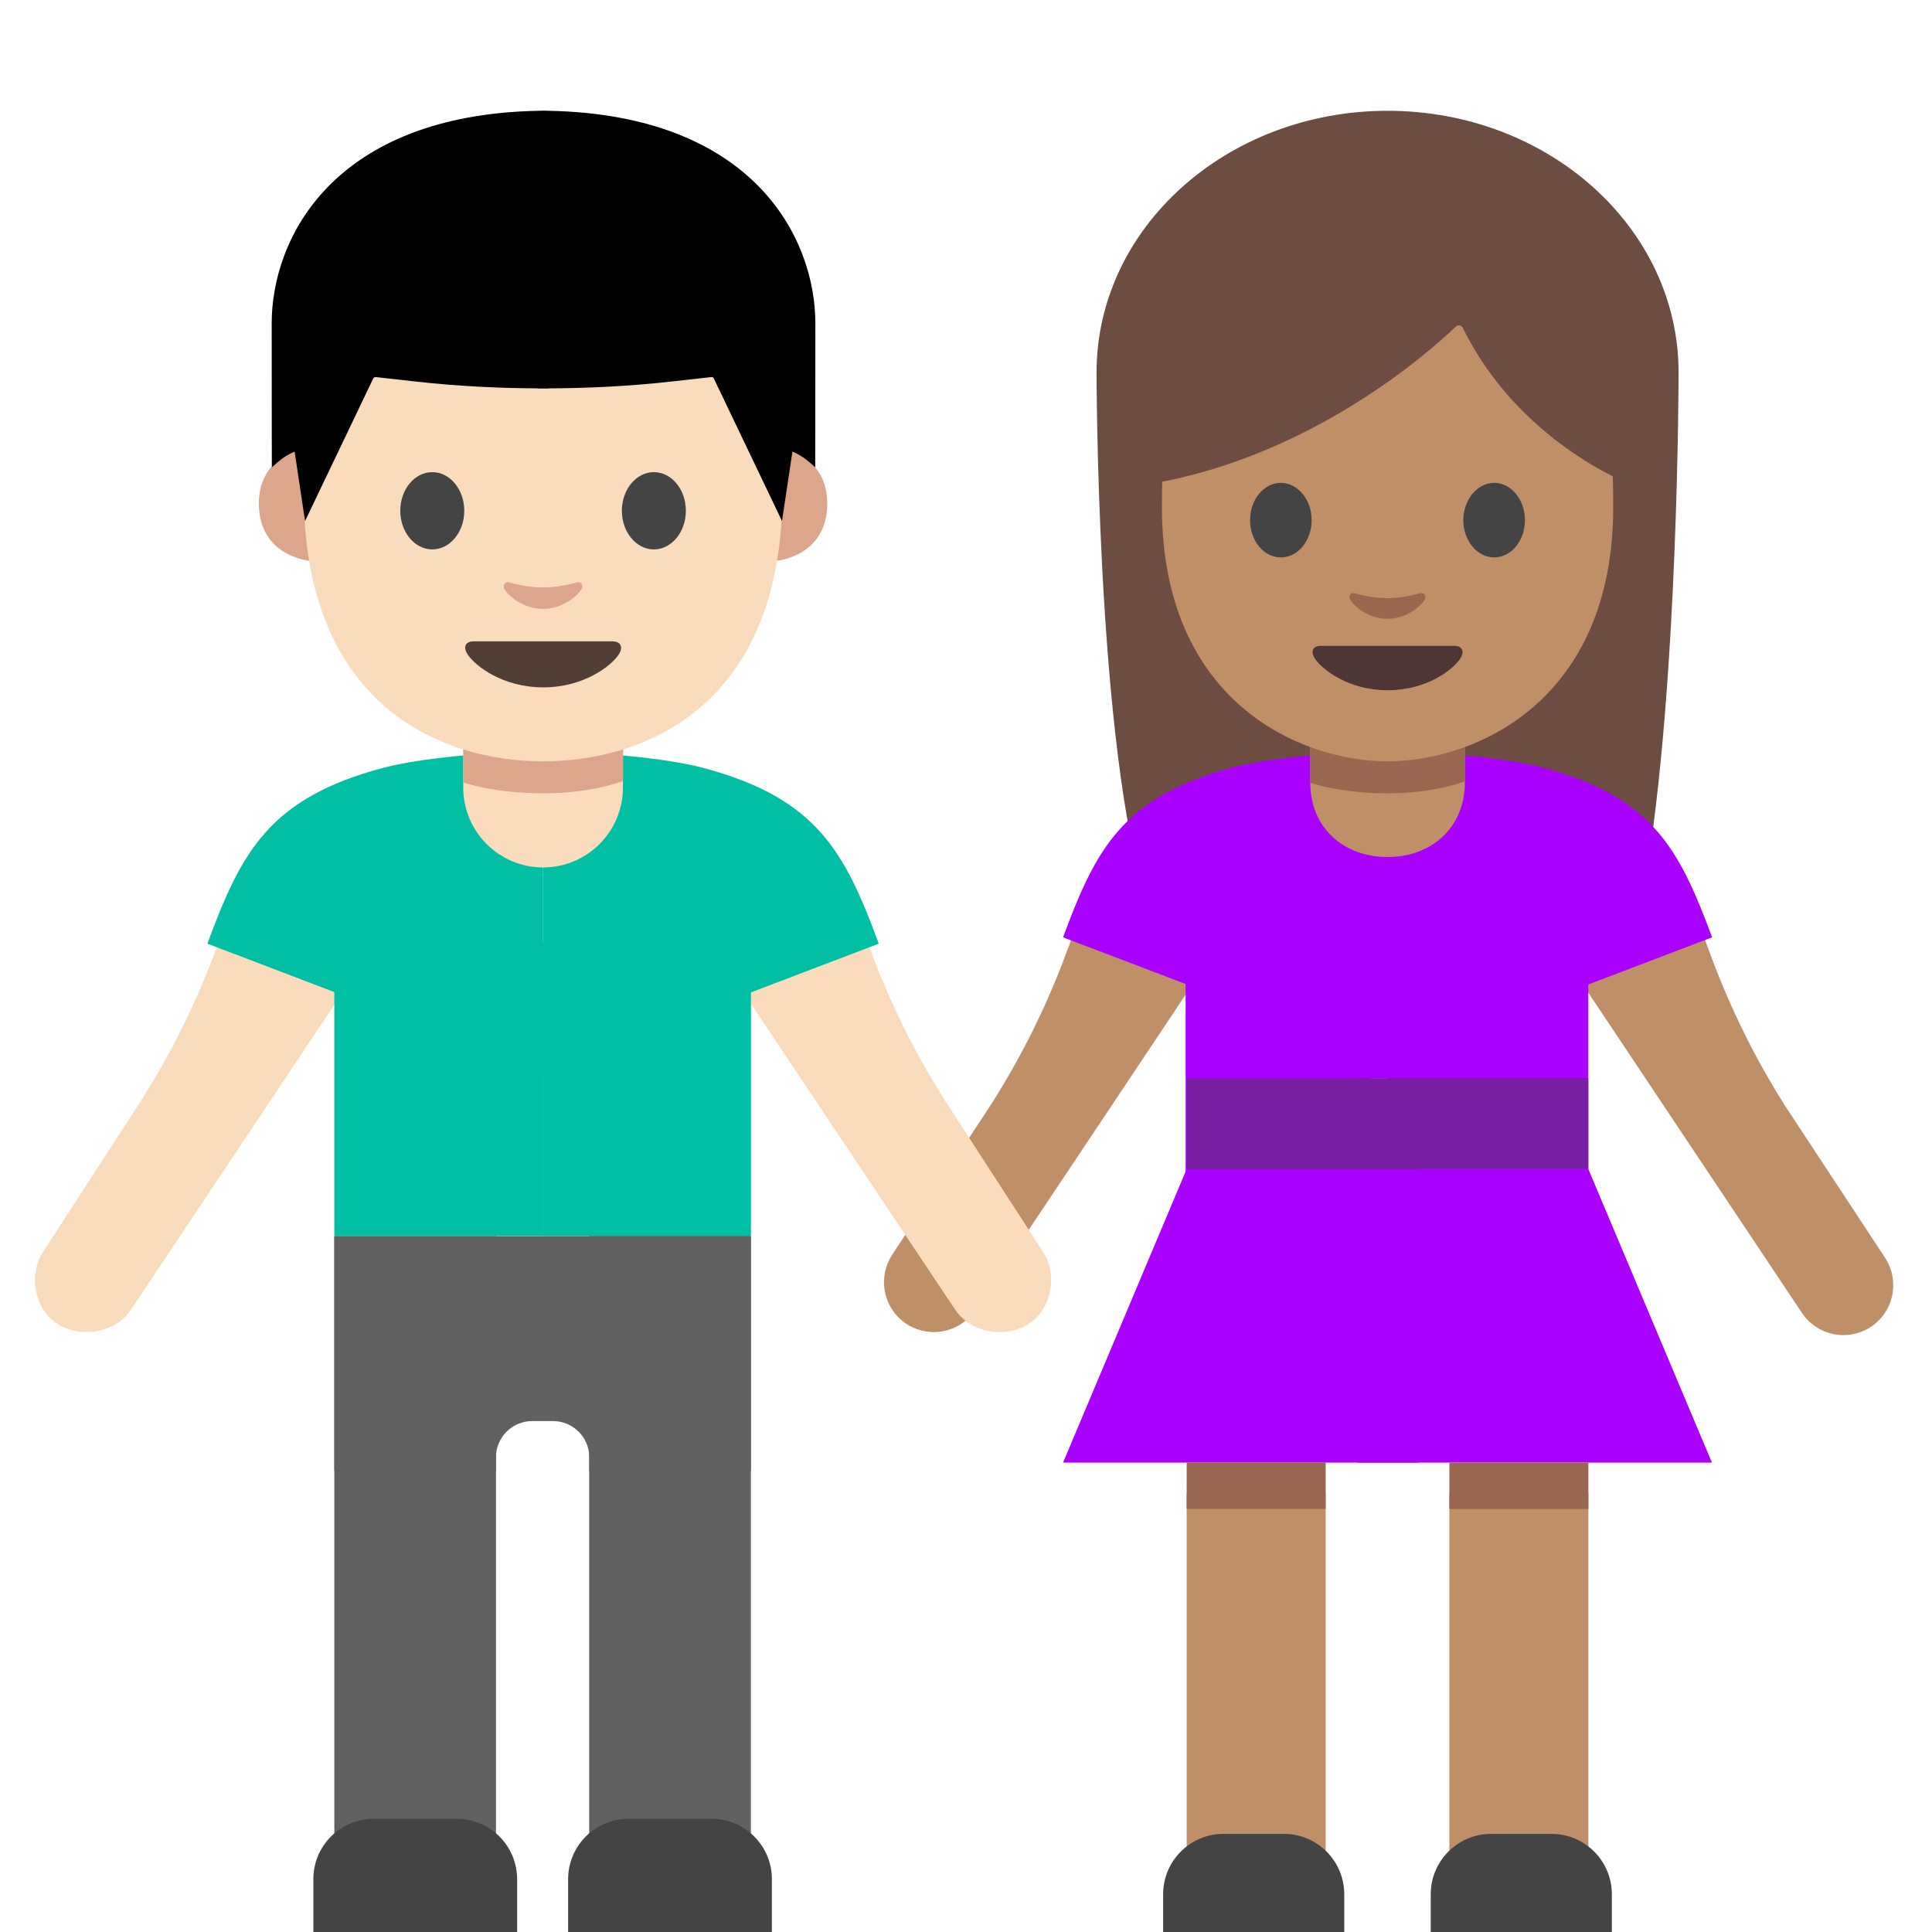
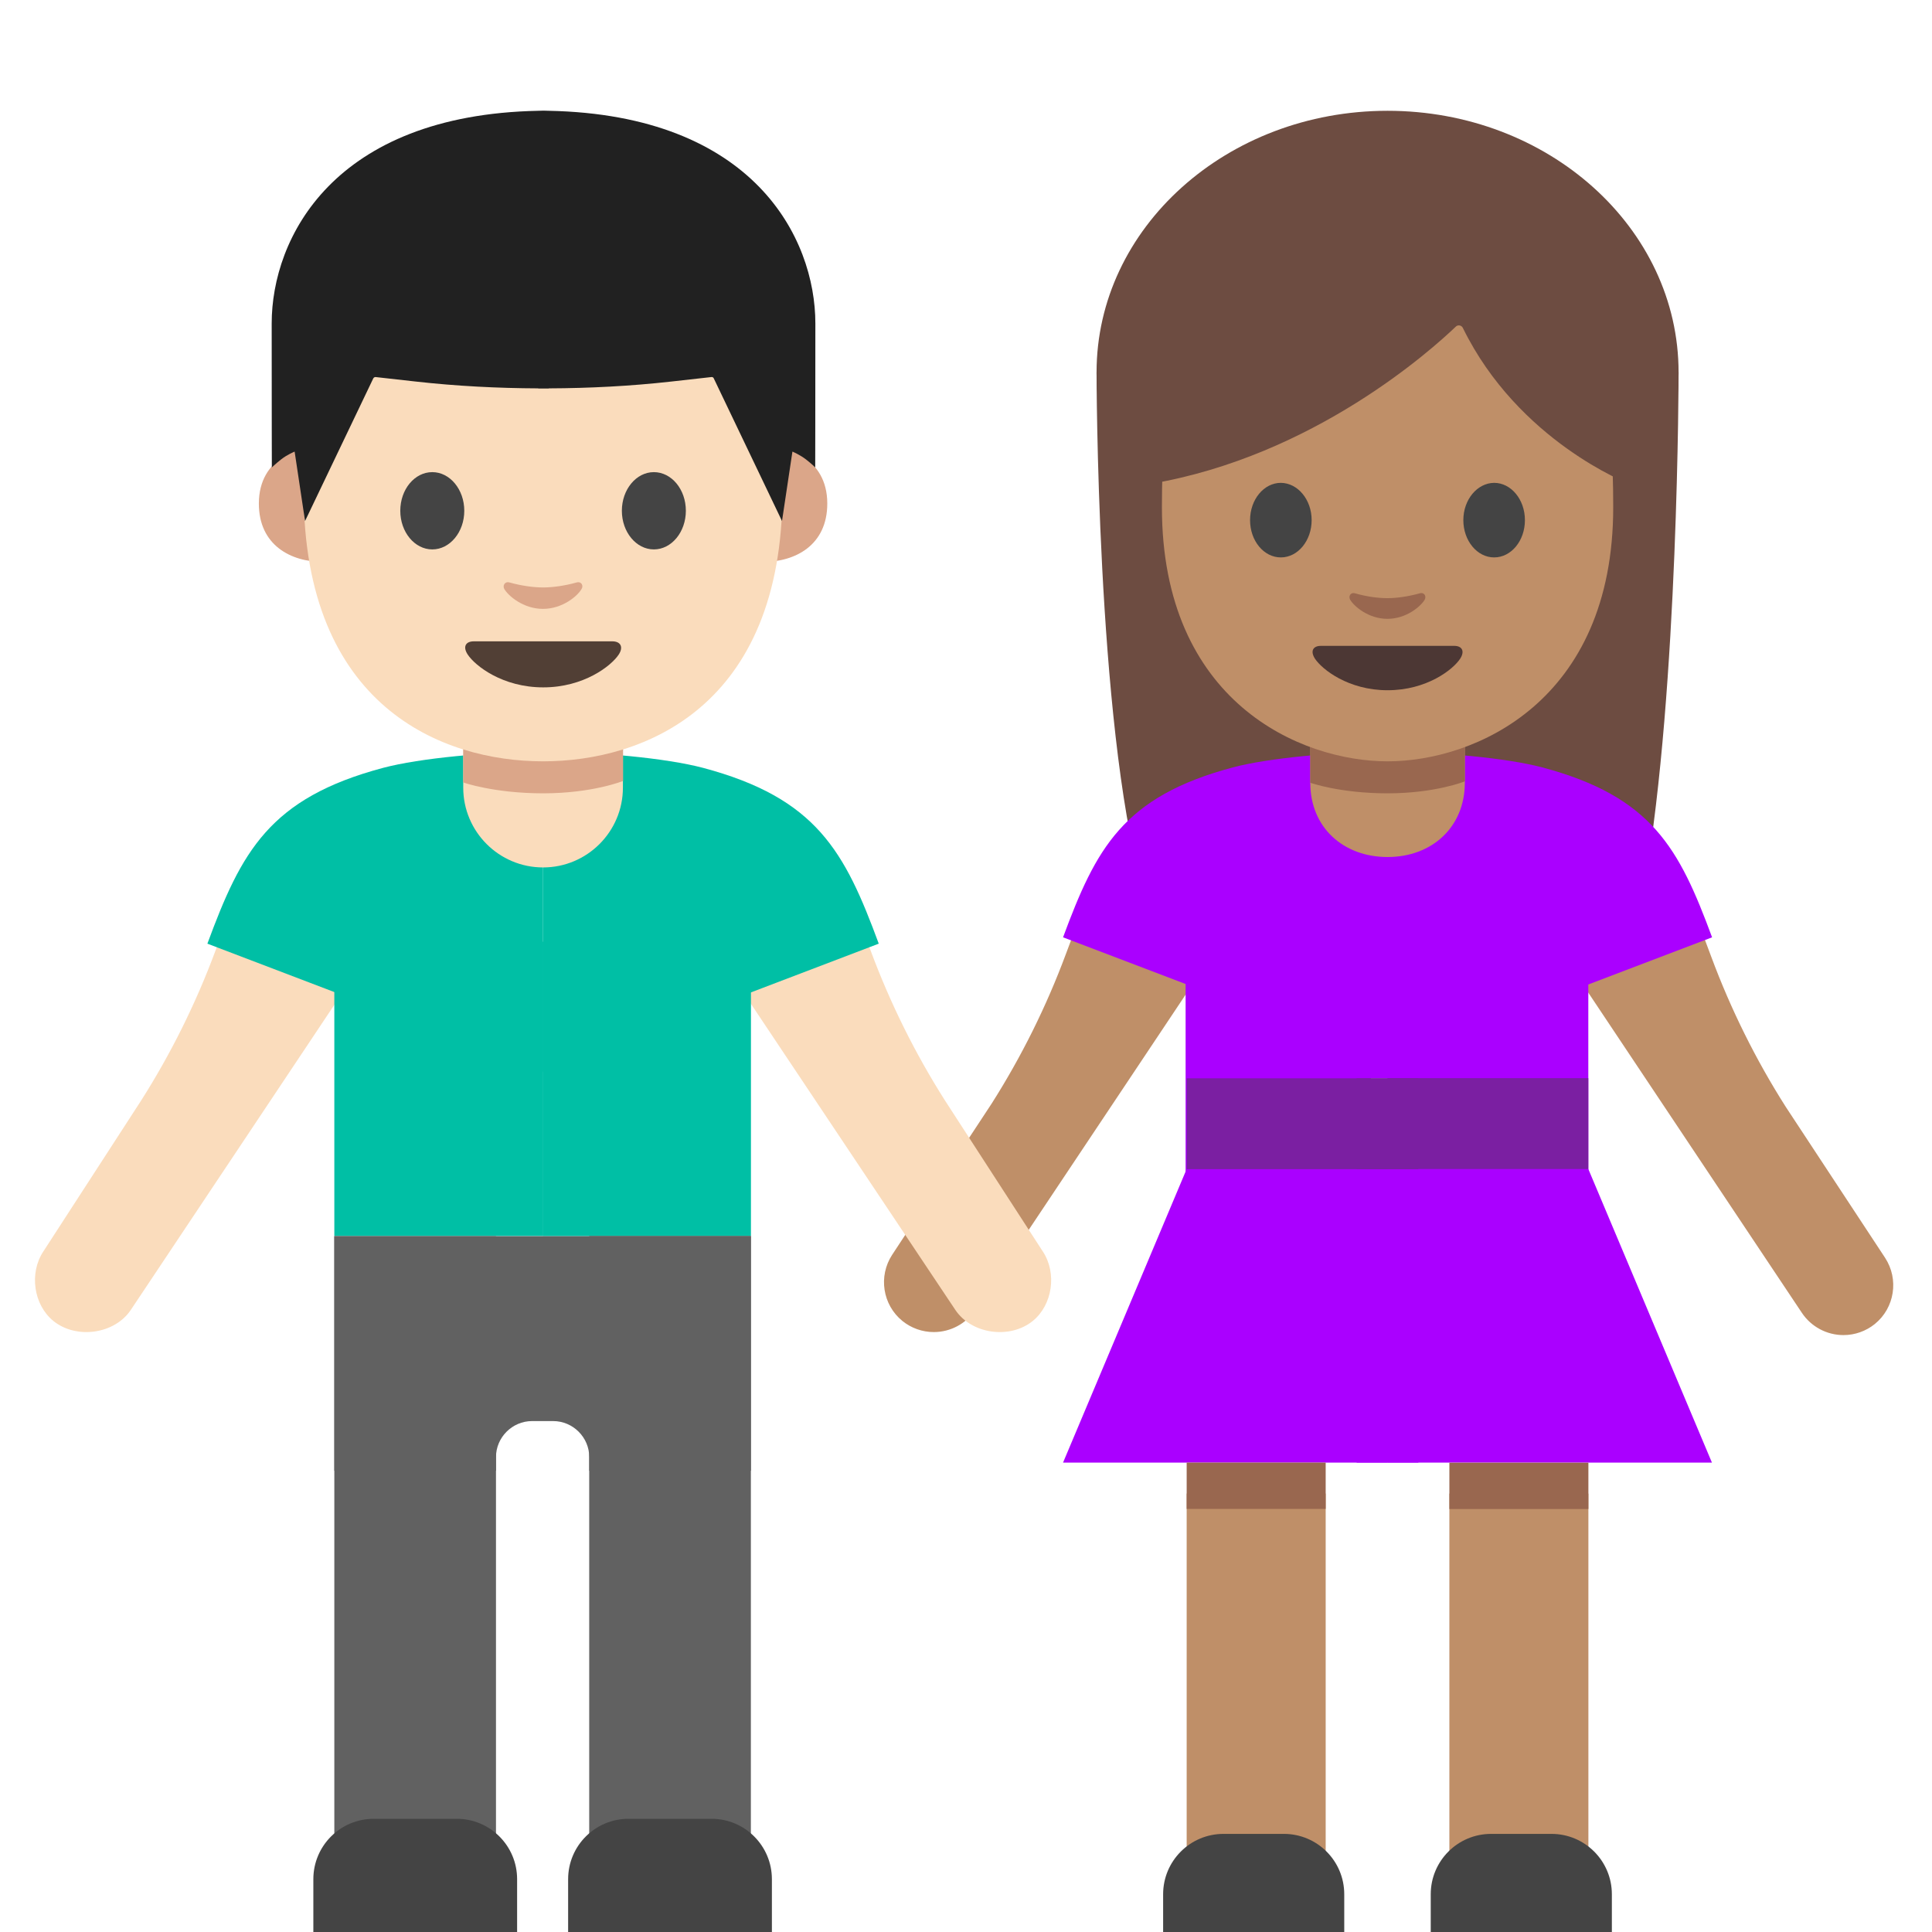
<svg xmlns="http://www.w3.org/2000/svg" width="100%" height="100%" viewBox="0 0 128 128" version="1.1" xml:space="preserve" style="fill-rule:evenodd;clip-rule:evenodd;stroke-linejoin:round;stroke-miterlimit:1.414;">
  <g>
    <path d="M72.65,24.67C72.65,24.67 72.65,47.86 75.64,58.64C77.11,63.95 78.95,67.3 83.36,63.99L100.46,63.82C104.86,67.18 108.02,63.96 108.97,58.5C111.21,45.62 111.21,24.67 111.21,24.67L72.65,24.67Z" style="fill:#6d4c41;fill-rule:nonzero;" />
    <ellipse cx="91.93" cy="24.67" rx="19.28" ry="17.33" style="fill:#6d4c41;" />
    <path d="M112.72,61.64L113.38,63.4C114.67,66.87 116.32,70.2 118.31,73.33L124.89,83.33C125.82,84.75 125.53,86.65 124.21,87.72C123.622,88.194 122.889,88.453 122.133,88.453C121.028,88.453 119.993,87.899 119.38,86.98L103.63,63.37L103.31,59.29L112.72,61.64ZM71.28,61.44L70.62,63.2C69.33,66.67 67.68,70 65.69,73.13L59.11,83.13C58.18,84.55 58.47,86.45 59.79,87.52C60.378,87.994 61.111,88.253 61.867,88.253C62.972,88.253 64.007,87.699 64.62,86.78L80.37,63.17L80.69,59.09L71.28,61.44Z" style="fill:#bf8f68;fill-rule:nonzero;" />
    <path d="M91.93,49.82C88.43,49.81 84.03,50.22 81.69,50.84C74.4,52.78 72.61,56.21 70.43,62.1L91.93,70.29L91.93,49.82Z" style="fill:rgb(170,0,255);fill-rule:nonzero;" />
    <rect x="88.66" y="55.66" width="5.31" height="15.77" style="fill:rgb(170,0,255);fill-rule:nonzero;" />
    <rect x="78.55" y="61.97" width="12.28" height="17.4" style="fill:rgb(170,0,255);fill-rule:nonzero;" />
    <path d="M78.62,77.45L70.43,96.9L91.93,96.9L91.93,77.45L78.62,77.45Z" style="fill:rgb(170,0,255);fill-rule:nonzero;" />
    <rect x="78.62" y="98.95" width="9.21" height="28.66" style="fill:#bf8f68;fill-rule:nonzero;" />
    <rect x="78.62" y="96.9" width="9.21" height="3.07" style="fill:#99674f;fill-rule:nonzero;" />
    <path d="M89.06,128L77.06,128L77.06,125.5C77.06,123.29 78.85,121.5 81.06,121.5L85.06,121.5C87.27,121.5 89.06,123.29 89.06,125.5L89.06,128Z" style="fill:rgb(68,68,68);fill-rule:nonzero;" />
    <path d="M91.93,49.82C95.43,49.81 99.83,50.22 102.17,50.84C109.46,52.78 111.25,56.21 113.43,62.1L91.93,70.29L91.93,49.82Z" style="fill:rgb(170,0,255);fill-rule:nonzero;" />
    <rect x="91.92" y="61.978" width="13.31" height="17.4" style="fill:rgb(170,0,255);fill-rule:nonzero;" />
    <path d="M105.23,77.45L113.42,96.9L91.93,96.9L91.93,77.45L105.23,77.45Z" style="fill:rgb(170,0,255);fill-rule:nonzero;" />
    <rect x="96.025" y="98.953" width="9.21" height="28.66" style="fill:#bf8f68;fill-rule:nonzero;" />
    <rect x="96.025" y="96.907" width="9.21" height="3.07" style="fill:#99674f;fill-rule:nonzero;" />
    <path d="M94.79,128L106.79,128L106.79,125.5C106.79,123.29 105,121.5 102.79,121.5L98.79,121.5C96.58,121.5 94.79,123.29 94.79,125.5L94.79,128Z" style="fill:rgb(68,68,68);fill-rule:nonzero;" />
    <path d="M91.93,56.78C88.99,56.78 86.81,54.81 86.81,51.87L86.81,46.75L97.05,46.75L97.05,51.87C97.04,54.8 94.87,56.78 91.93,56.78Z" style="fill:#bf8f68;fill-rule:nonzero;" />
    <path d="M97.04,51.77C97.04,51.77 95.09,52.56 91.93,52.56C88.77,52.56 86.81,51.86 86.81,51.86L86.81,46.84C86.81,45.5 87.7,44.04 89.04,44.04L94.83,44.04C96.17,44.04 97.05,45.4 97.05,46.74L97.05,51.77L97.04,51.77Z" style="fill:#99674f;fill-rule:nonzero;" />
    <rect x="89.88" y="76.43" width="4.09" height="20.47" style="fill:rgb(170,0,255);fill-rule:nonzero;" />
    <g>
      <rect x="78.62" y="71.44" width="13.31" height="6.02" style="fill:rgb(123,31,162);fill-rule:nonzero;" />
      <rect x="91.92" y="71.43" width="13.31" height="6.02" style="fill:rgb(123,31,162);fill-rule:nonzero;" />
      <rect x="89.88" y="71.44" width="4.09" height="6.02" style="fill:rgb(123,31,162);fill-rule:nonzero;" />
    </g>
    <path d="M91.93,11.51C80.08,11.51 76.98,20.7 76.98,33.6C76.98,46.51 86.17,50.44 91.93,50.44C97.69,50.44 106.88,46.5 106.88,33.6C106.88,20.7 103.78,11.51 91.93,11.51Z" style="fill:#bf8f68;fill-rule:nonzero;" />
    <path d="M96.45,21.64C94.87,23.15 87.05,30.21 76.26,32.05L76.26,17.59C76.26,17.59 80.92,8.35 92.09,8.35C103.26,8.35 107.92,17.82 107.92,17.82L107.92,32.05C107.92,32.05 100.6,29.24 96.92,21.73C96.874,21.625 96.769,21.557 96.654,21.557C96.578,21.557 96.504,21.587 96.45,21.64Z" style="fill:#6d4c41;fill-rule:nonzero;" />
    <path d="M86.9,34.46C86.9,35.82 85.99,36.93 84.86,36.93C83.73,36.93 82.82,35.83 82.82,34.46C82.82,33.09 83.74,31.99 84.86,31.99C85.98,32 86.9,33.1 86.9,34.46M96.95,34.46C96.95,35.82 97.86,36.93 98.99,36.93C100.12,36.93 101.03,35.83 101.03,34.46C101.03,33.09 100.11,31.99 98.99,31.99C97.87,32 96.95,33.1 96.95,34.46" style="fill:rgb(68,68,68);fill-rule:nonzero;" />
    <path d="M96.35,42.79L91.93,42.79L87.51,42.79C87,42.79 86.79,43.13 87.12,43.64C87.59,44.35 89.33,45.73 91.93,45.73C94.53,45.73 96.27,44.36 96.74,43.64C97.07,43.13 96.85,42.79 96.35,42.79Z" style="fill:rgb(76,55,52);fill-rule:nonzero;" />
    <path d="M94.06,39.31C93.31,39.52 92.53,39.63 91.92,39.63C91.31,39.63 90.54,39.53 89.78,39.31C89.46,39.22 89.33,39.52 89.45,39.73C89.69,40.15 90.65,41 91.92,41C93.19,41 94.15,40.15 94.39,39.73C94.51,39.52 94.38,39.22 94.06,39.31Z" style="fill:#99674f;fill-rule:nonzero;" />
  </g>
  <g>
    <path d="M14.93,61.24L14.27,63C12.98,66.47 11.33,69.8 9.34,72.93L2.86,82.93C1.93,84.35 2.22,86.45 3.54,87.52C5.05,88.74 7.59,88.4 8.67,86.78L24.42,63.17L24.74,59.09L14.93,61.24Z" style="fill:#fadcbc;fill-rule:nonzero;" />
    <path d="M35.98,49.81C32.36,49.8 27.81,50.23 25.39,50.87C17.84,52.88 15.99,56.43 13.74,62.52L35.98,71L35.98,49.81Z" style="fill:#00bfa5;fill-rule:nonzero;" />
    <path d="M57.03,61.24L57.69,63C58.98,66.47 60.63,69.8 62.62,72.93L69.1,82.93C70.03,84.35 69.74,86.45 68.42,87.52C66.91,88.74 64.37,88.4 63.29,86.78L47.53,63.18L47.21,59.1L57.03,61.24Z" style="fill:#fadcbc;fill-rule:nonzero;" />
    <path d="M35.98,49.81C39.6,49.8 44.15,50.23 46.57,50.87C54.12,52.88 55.97,56.43 58.22,62.52L35.98,71L35.98,49.81Z" style="fill:#00bfa5;fill-rule:nonzero;" />
    <rect x="22.15" y="62.39" width="13.84" height="19.5" style="fill:#00bfa5;fill-rule:nonzero;" />
    <rect x="22.15" y="81.9" width="10.71" height="45.72" style="fill:rgb(97,97,97);fill-rule:nonzero;" />
    <path d="M34.26,128L20.76,128L20.76,124.5C20.76,122.29 22.55,120.5 24.76,120.5L30.26,120.5C32.47,120.5 34.26,122.29 34.26,124.5L34.26,128Z" style="fill:rgb(68,68,68);fill-rule:nonzero;" />
    <rect x="35.982" y="62.397" width="13.77" height="19.5" style="fill:#00bfa5;fill-rule:nonzero;" />
    <rect x="39.037" y="81.887" width="10.71" height="45.72" style="fill:rgb(97,97,97);fill-rule:nonzero;" />
    <path d="M37.64,128L51.14,128L51.14,124.5C51.14,122.29 49.35,120.5 47.14,120.5L41.64,120.5C39.43,120.5 37.64,122.29 37.64,124.5L37.64,128Z" style="fill:rgb(68,68,68);fill-rule:nonzero;" />
    <path d="M35.98,57.47C33.06,57.47 30.69,55.1 30.69,52.18L30.69,47.66L41.27,47.66L41.27,52.18C41.27,55.1 38.9,57.47 35.98,57.47Z" style="fill:#fadcbc;fill-rule:nonzero;" />
    <path d="M41.28,51.74C41.28,51.74 39.26,52.56 35.99,52.56C32.72,52.56 30.69,51.84 30.69,51.84L30.69,46.65C30.69,45.26 31.61,43.76 33,43.76L38.98,43.76C40.37,43.76 41.28,45.17 41.28,46.56L41.28,51.74Z" style="fill:#dba689;fill-rule:nonzero;" />
    <g>
      <path d="M51.89,29.71C51.89,29.71 54.81,30.22 54.81,33.36C54.81,36.13 52.68,37.23 50.55,37.23L50.55,29.72L51.89,29.72L51.89,29.71ZM20.07,29.71C20.07,29.71 17.15,30.22 17.15,33.36C17.15,36.13 19.28,37.23 21.41,37.23L21.41,29.72L20.07,29.72L20.07,29.71Z" style="fill:#dba689;fill-rule:nonzero;" />
      <path d="M35.98,9.13C23.41,9.13 20.12,18.88 20.12,32.57C20.12,46.77 29.25,50.44 35.98,50.44C42.62,50.44 51.84,46.87 51.84,32.57C51.85,18.88 48.56,9.13 35.98,9.13Z" style="fill:#fadcbc;fill-rule:nonzero;" />
      <path d="M30.76,33.84C30.76,35.25 29.81,36.4 28.64,36.4C27.47,36.4 26.52,35.25 26.52,33.84C26.52,32.42 27.47,31.28 28.64,31.28C29.81,31.28 30.76,32.43 30.76,33.84M41.2,33.84C41.2,35.25 42.15,36.4 43.32,36.4C44.49,36.4 45.44,35.25 45.44,33.84C45.44,32.42 44.49,31.28 43.32,31.28C42.15,31.28 41.2,32.43 41.2,33.84" style="fill:rgb(68,68,68);fill-rule:nonzero;" />
      <path d="M40.57,42.49L35.98,42.49L31.39,42.49C30.86,42.49 30.64,42.84 30.99,43.37C31.48,44.11 33.29,45.54 35.99,45.54C38.69,45.54 40.5,44.11 40.99,43.37C41.33,42.85 41.1,42.49 40.57,42.49Z" style="fill:rgb(81,63,53);fill-rule:nonzero;" />
      <path d="M38.2,38.59C37.42,38.81 36.61,38.92 35.98,38.92C35.35,38.92 34.54,38.81 33.76,38.59C33.43,38.5 33.29,38.81 33.41,39.02C33.66,39.46 34.66,40.34 35.97,40.34C37.29,40.34 38.29,39.46 38.53,39.02C38.67,38.81 38.53,38.5 38.2,38.59Z" style="fill:#dba689;fill-rule:nonzero;" />
-       <path d="M36.36,7.34C36.36,7.34 36.11,7.33 36.01,7.33C35.9,7.33 35.66,7.34 35.66,7.34C22.09,7.61 18,15.77 18,21.43C18,26.93 18.01,30.97 18.01,30.97C18.01,30.97 18.23,30.75 18.62,30.44C19.04,30.11 19.52,29.92 19.52,29.92L20.21,34.52L24.73,25.07C24.76,25.01 24.82,24.98 24.88,24.98L27.56,25.28C30.25,25.58 32.96,25.72 35.66,25.73L35.66,25.74L36.36,25.74L36.36,25.73C39.07,25.72 41.77,25.58 44.46,25.28L47.14,24.98C47.2,24.97 47.27,25.01 47.29,25.07L51.81,34.52L52.5,29.92C52.5,29.92 52.97,30.11 53.4,30.44C53.8,30.75 54.01,30.97 54.01,30.97C54.01,30.97 54.02,26.93 54.02,21.43C54.02,15.77 49.93,7.61 36.36,7.34Z" style="fill:212121;fill-rule:nonzero;" />
+       <path d="M36.36,7.34C36.36,7.34 36.11,7.33 36.01,7.33C35.9,7.33 35.66,7.34 35.66,7.34C22.09,7.61 18,15.77 18,21.43C18,26.93 18.01,30.97 18.01,30.97C18.01,30.97 18.23,30.75 18.62,30.44C19.04,30.11 19.52,29.92 19.52,29.92L20.21,34.52L24.73,25.07C24.76,25.01 24.82,24.98 24.88,24.98L27.56,25.28C30.25,25.58 32.96,25.72 35.66,25.73L35.66,25.74L36.36,25.74L36.36,25.73C39.07,25.72 41.77,25.58 44.46,25.28L47.14,24.98C47.2,24.97 47.27,25.01 47.29,25.07L51.81,34.52L52.5,29.92C52.5,29.92 52.97,30.11 53.4,30.44C53.8,30.75 54.01,30.97 54.01,30.97C54.01,30.97 54.02,26.93 54.02,21.43C54.02,15.77 49.93,7.61 36.36,7.34Z" style="fill:#212121;fill-rule:nonzero;" />
    </g>
    <path d="M49.75,81.9L22.15,81.9L22.15,97.44L32.86,97.44L32.86,96.54C32.86,95.229 33.939,94.15 35.25,94.15L36.65,94.15C37.961,94.15 39.04,95.229 39.04,96.54L39.04,97.44L49.75,97.44L49.75,81.9Z" style="fill:rgb(97,97,97);fill-rule:nonzero;" />
  </g>
</svg>
